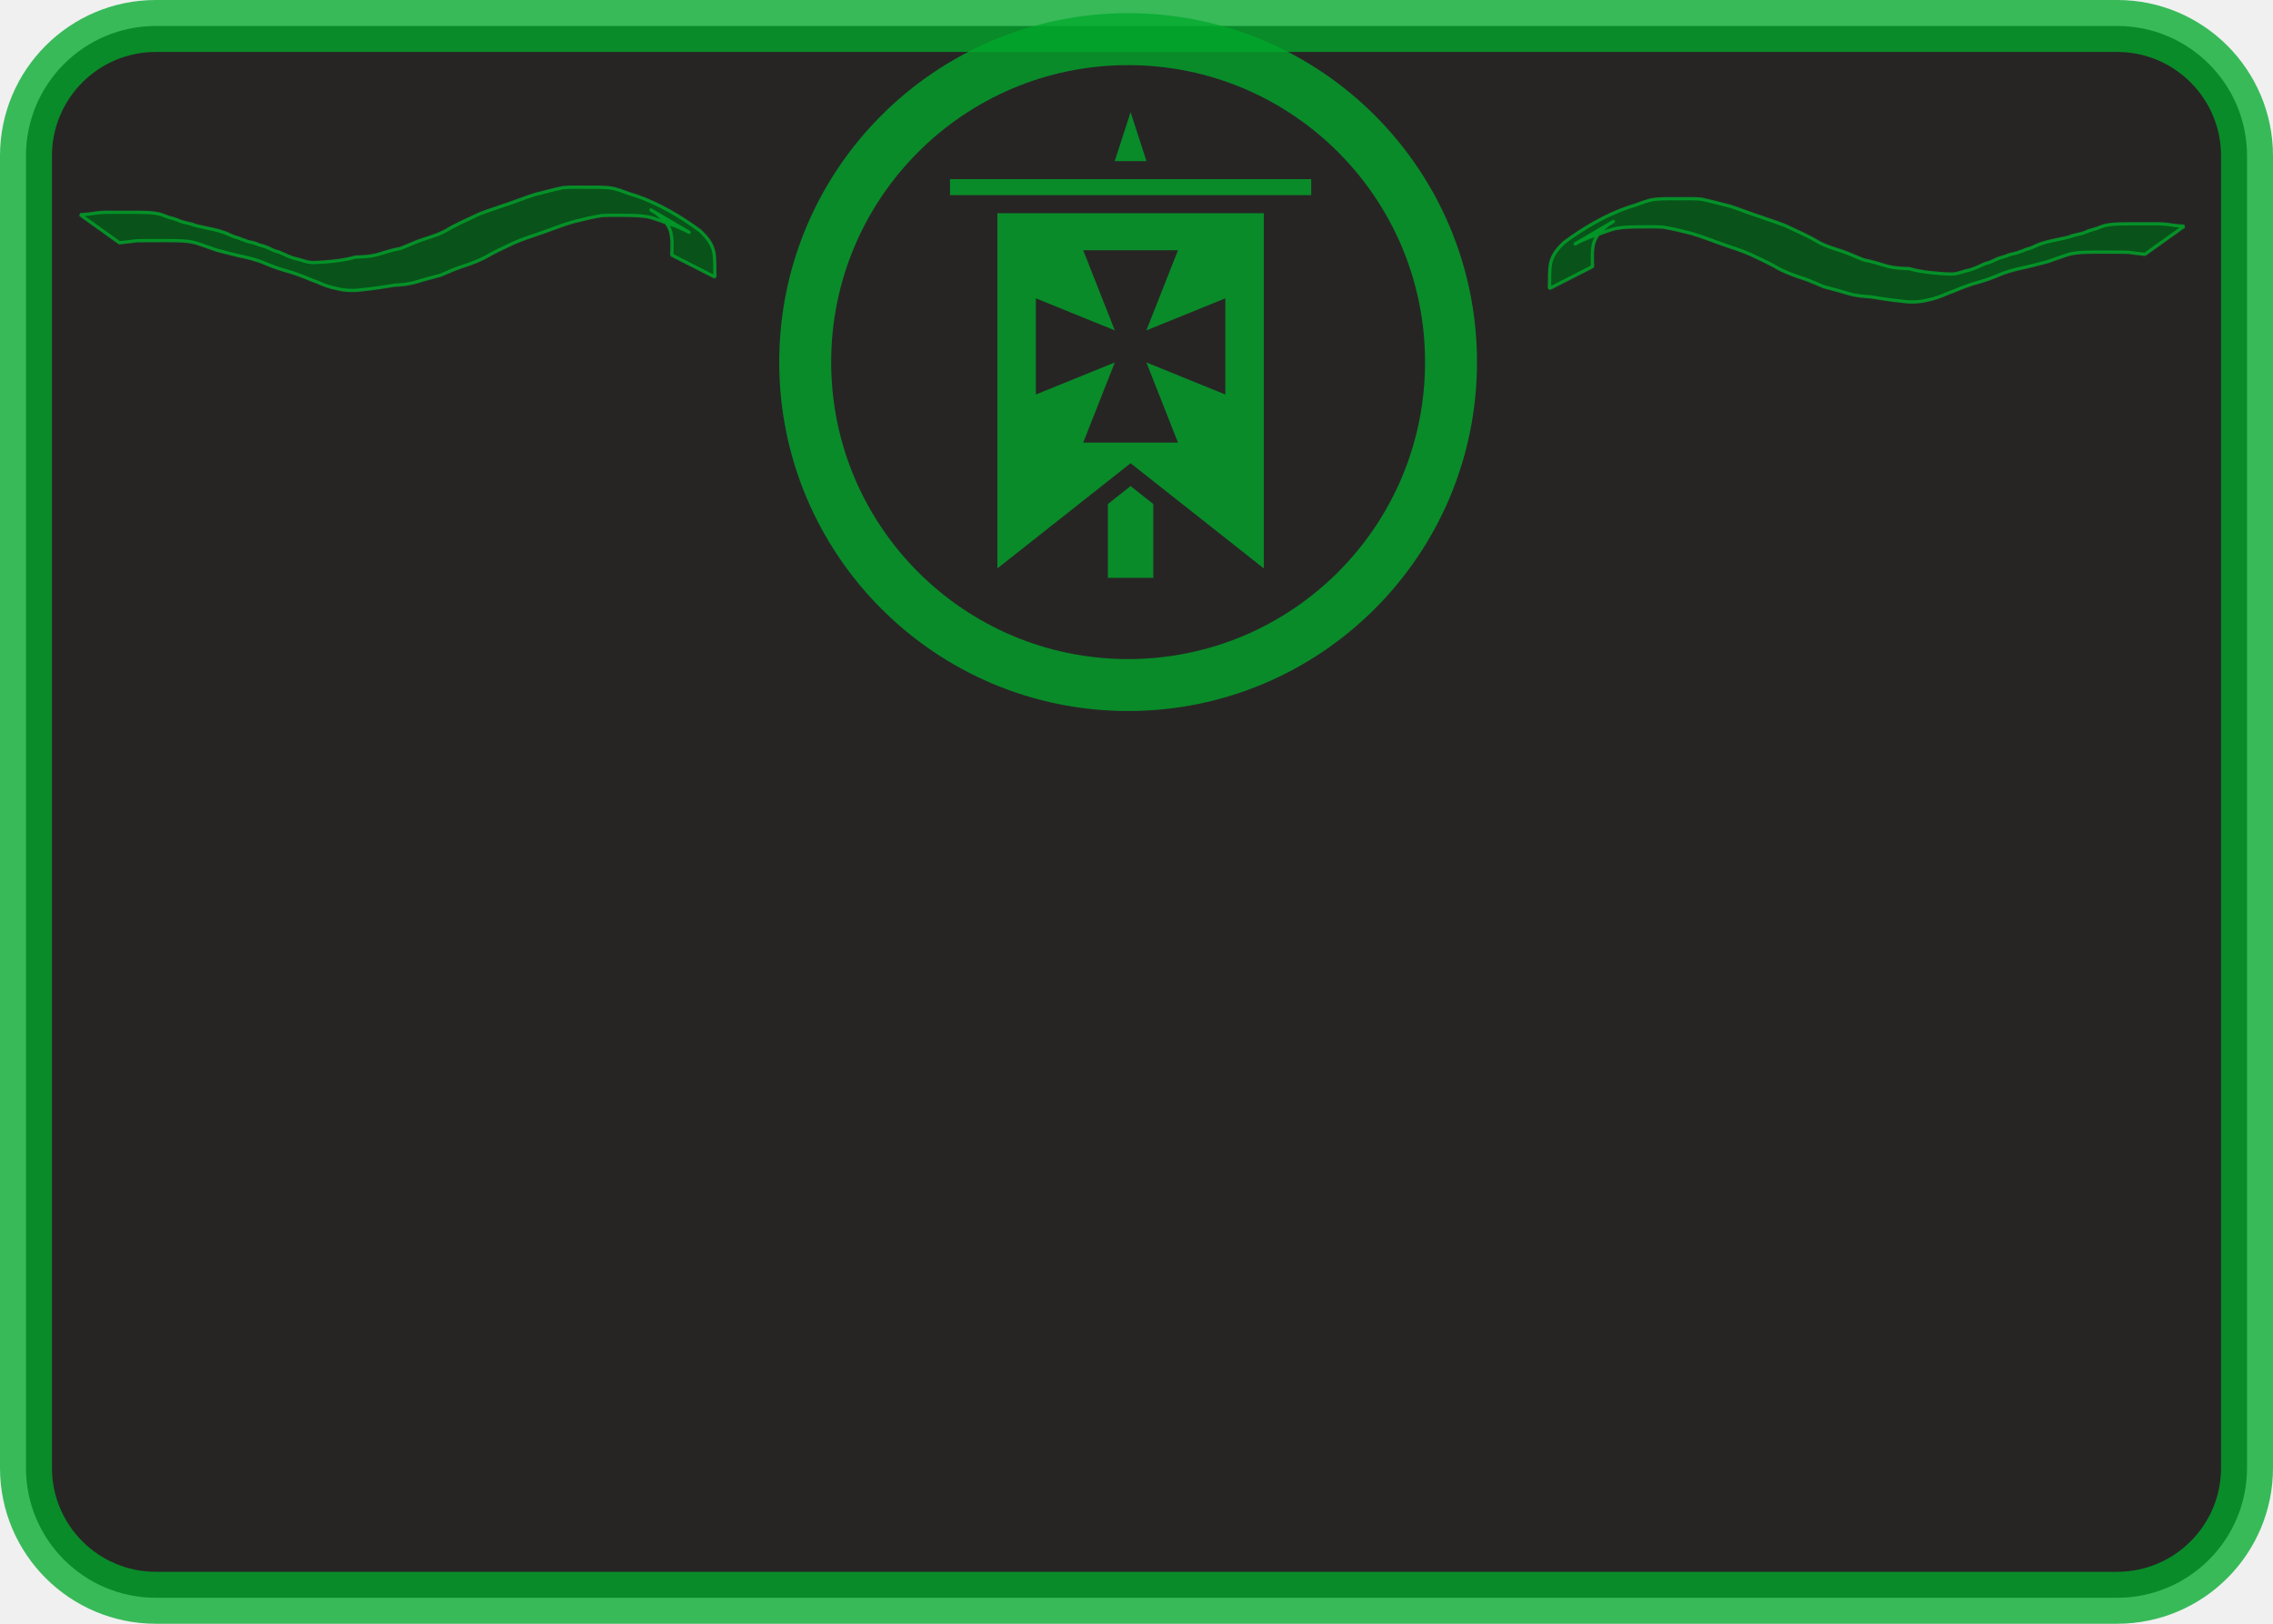
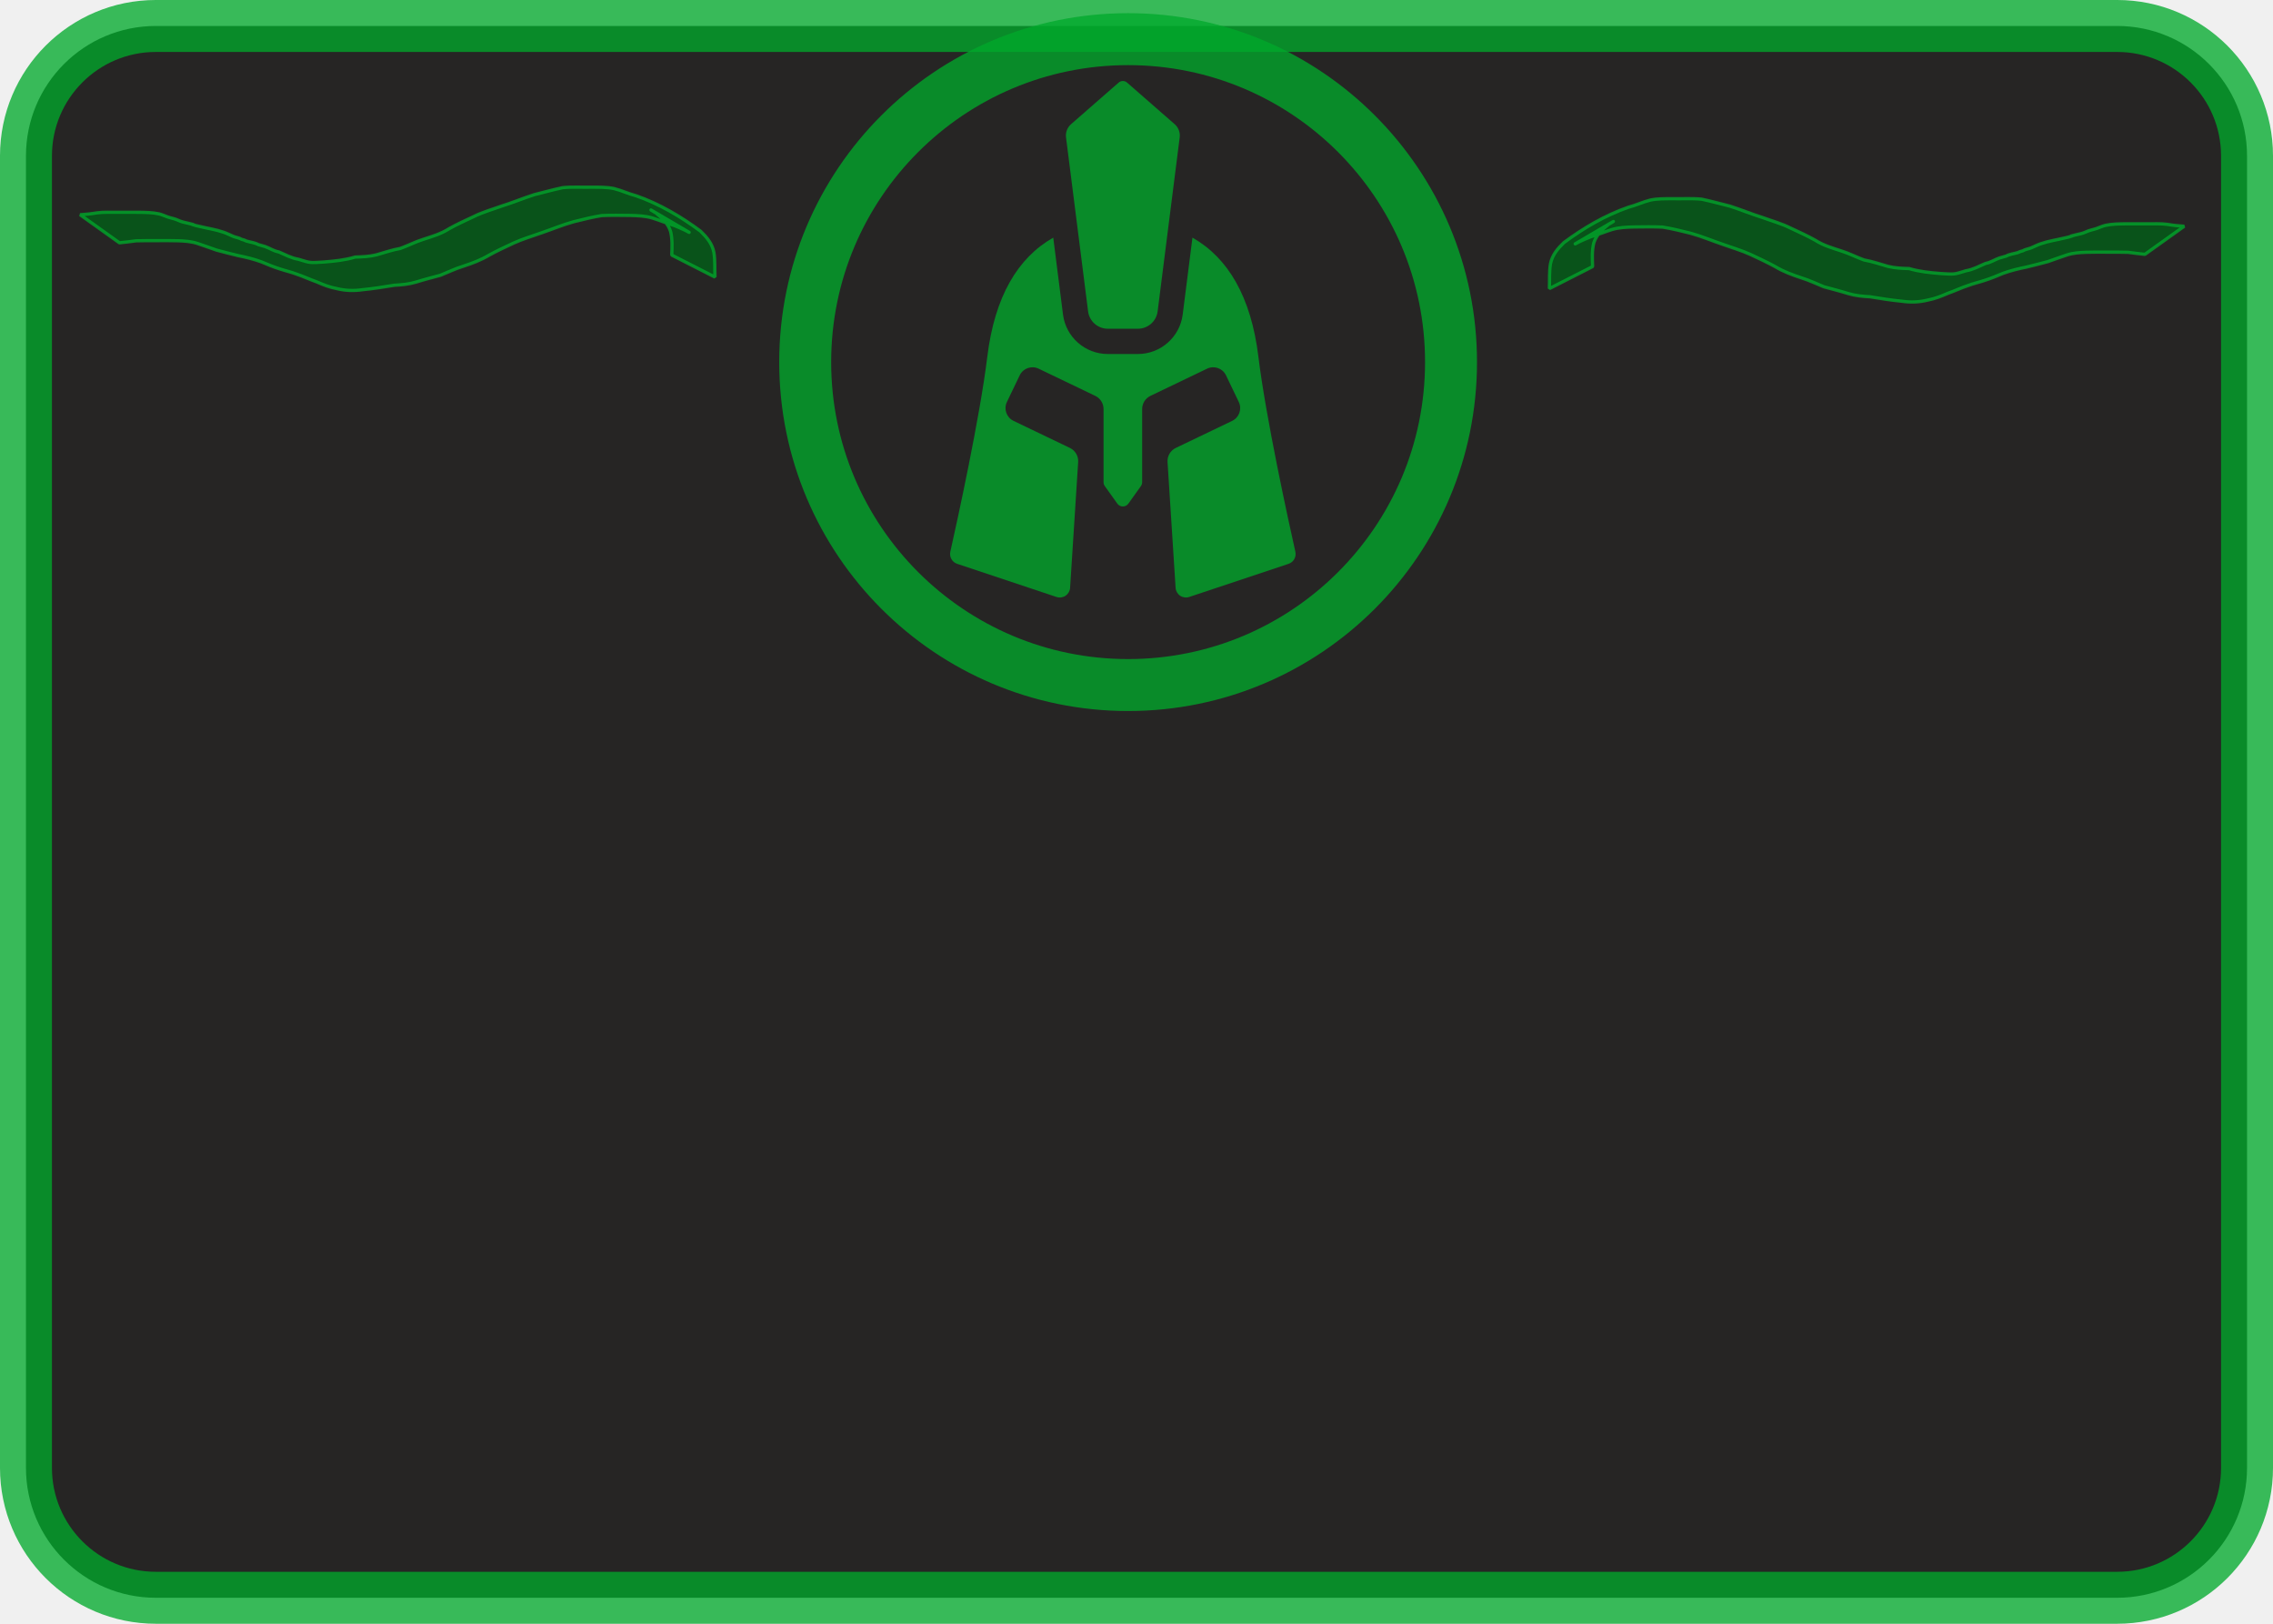
<svg xmlns="http://www.w3.org/2000/svg" width="700" height="500" viewBox="0 0 700 500" preserveAspectRatio="xMidYMid" version="1.1" id="svg1" xml:space="preserve">
  <defs id="defs1" />
  <rect x="-492" y="8" width="484" height="684" rx="40" ry="40" fill="#ffffff" stroke="#000000" stroke-width="16" id="rect1" transform="rotate(-90)" style="stroke:#00a92b;stroke-opacity:0.769;fill:#262524;fill-opacity:1" />
+   <path d="m 335.09,95.881 c 0.388,3.055 2.987,5.346 6.067,5.346 h 9.284 c 3.08,0 5.68,-2.291 6.067,-5.346 l 6.794,-53.569 c 0.194,-1.531 -0.386,-3.058 -1.548,-4.073 l -14.67,-12.818 c -0.368,-0.322 -0.827,-0.482 -1.285,-0.482 -0.459,0 -0.917,0.16 -1.285,0.482 l -14.669,12.818 c -1.162,1.015 -1.742,2.542 -1.548,4.073 l 6.794,53.569 z m 52.453,13.961 C 385.281,91.355 378.169,79.37 367.232,73.177 l -3.004,23.683 c -0.878,6.926 -6.806,12.15 -13.788,12.15 h -9.284 c -6.982,0 -12.909,-5.223 -13.788,-12.15 l -3.004,-23.683 c -10.937,6.193 -18.05,18.178 -20.311,36.665 -2.302,18.821 -9.246,50.499 -11.386,60.055 -0.357,1.596 0.549,3.206 2.101,3.724 l 30.592,10.204 c 0.939,0.313 1.971,0.172 2.791,-0.38 0.821,-0.553 1.34,-1.455 1.402,-2.443 l 2.482,-38.726 c 0.117,-1.831 -0.889,-3.55 -2.543,-4.344 l -17.353,-8.329 c -2.173,-1.043 -3.09,-3.65 -2.046,-5.823 l 3.939,-8.208 c 1.042,-2.172 3.651,-3.089 5.823,-2.046 l 17.442,8.372 c 1.56,0.749 2.555,2.328 2.555,4.058 0,6.508 0,18.085 0,22.518 0,0.436 0.136,0.86 0.389,1.214 l 3.855,5.396 c 0.392,0.549 1.026,0.875 1.701,0.875 0.675,0 1.309,-0.326 1.701,-0.875 l 3.855,-5.396 c 0.253,-0.354 0.389,-0.779 0.389,-1.214 0,-4.435 0,-16.011 0,-22.518 0,-1.731 0.994,-3.309 2.555,-4.058 l 17.442,-8.372 c 2.172,-1.042 4.781,-0.133 5.823,2.046 l 3.94,8.208 c 1.043,2.173 0.127,4.781 -2.046,5.823 l -17.354,8.329 c -1.654,0.794 -2.661,2.513 -2.543,4.344 l 2.482,38.726 c 0.064,0.987 0.582,1.891 1.403,2.443 0.821,0.553 1.852,0.693 2.791,0.38 l 30.592,-10.204 c 1.554,-0.518 2.459,-2.125 2.1,-3.724 -2.141,-9.556 -9.085,-41.234 -11.387,-60.055 z" id="path1-9" style="fill:#00a92b;fill-opacity:0.769;stroke-width:13.254" />
  <circle style="fill:#00cb16;fill-opacity:0;stroke:#00a92b;stroke-width:16;stroke-miterlimit:0;stroke-dasharray:none;stroke-opacity:0.769" id="path1" cx="347.417" cy="111.501" r="99.446" />
  <path style="fill:#006018;fill-opacity:0.769;stroke:#00a92b;stroke-width:1;stroke-miterlimit:0;stroke-dasharray:none;stroke-opacity:0.769" id="path2" d="m 220.191,85.33 c -0.118,-2.544 0.08,-5.085 -0.335,-7.605 -0.528,-2.718 -2.198,-4.69 -4.127,-6.555 -6.012,-4.472 -12.742,-8.43 -19.88,-10.902 -2.295,-0.591 -4.421,-1.619 -6.72,-2.199 -2.266,-0.478 -4.596,-0.421 -6.898,-0.435 -2.978,0.069 -5.969,-0.151 -8.935,0.152 -2.922,0.609 -5.789,1.421 -8.685,2.135 -3.374,1.071 -6.644,2.443 -10.031,3.499 -2.919,1.069 -5.915,1.877 -8.697,3.275 -2.554,1.211 -5.154,2.351 -7.611,3.751 -2.434,1.566 -5.166,2.352 -7.882,3.242 -2.429,0.742 -4.694,1.938 -7.082,2.805 -2.53,0.441 -4.941,1.286 -7.405,1.983 -2.129,0.521 -4.321,0.619 -6.502,0.673 -3.148,0.946 -6.428,1.269 -9.69,1.526 -1.543,0.034 -3.104,0.31 -4.643,0.041 -1.066,-0.186 -2.151,-0.618 -3.2,-0.894 -2.135,-0.337 -4.056,-1.42 -6.025,-2.258 -1.505,-0.252 -2.773,-1.135 -4.182,-1.642 -0.296,-0.107 -1.797,-0.522 -2.137,-0.617 -1.109,-0.62 -2.394,-0.704 -3.578,-1.065 -0.248,-0.075 -0.473,-0.21 -0.71,-0.315 -0.272,-0.076 -0.544,-0.151 -0.816,-0.227 -0.787,-0.486 -1.739,-0.574 -2.577,-0.912 -1.055,-0.426 -1.982,-0.954 -3.08,-1.307 -2.355,-0.82 -4.827,-1.149 -7.234,-1.743 -0.383,-0.087 -0.772,-0.154 -1.15,-0.262 -3.128,-0.895 1.085,0.144 -2.195,-0.677 -1.149,-0.288 -2.151,-0.421 -3.227,-0.93 -1.045,-0.516 -2.215,-0.684 -3.304,-1.059 -0.936,-0.323 -1.736,-0.727 -2.709,-0.96 -1.987,-0.432 -4.025,-0.445 -6.048,-0.482 -2.191,0.007 -4.381,-0.016 -6.572,-0.002 -2.157,0.044 -4.32,-0.118 -6.462,0.172 -1.718,0.299 -3.448,0.474 -5.187,0.587 0,0 12.106,8.65 12.106,8.65 v 0 c 1.729,-0.16 3.446,-0.396 5.168,-0.618 2.135,-0.084 4.273,-0.027 6.41,-0.051 2.182,0.004 4.366,-0.039 6.547,0.04 1.965,0.076 3.945,0.198 5.83,0.806 1.971,0.711 3.972,1.325 5.932,2.065 2.217,0.587 4.435,1.173 6.666,1.702 2.412,0.482 4.804,1.057 7.118,1.904 1.902,0.793 3.8,1.595 5.772,2.205 1.676,0.563 3.415,0.938 5.071,1.576 2.108,0.691 4.112,1.664 6.21,2.389 1.993,0.878 4.017,1.677 6.169,2.071 2.655,0.657 5.274,0.744 7.995,0.347 3.285,-0.314 6.534,-0.833 9.786,-1.367 2.263,-0.113 4.525,-0.331 6.706,-0.989 2.47,-0.777 4.966,-1.4 7.46,-2.081 2.33,-0.935 4.594,-2.045 7.002,-2.774 2.788,-0.92 5.539,-1.932 8.062,-3.464 2.452,-1.342 4.998,-2.508 7.526,-3.698 2.762,-1.265 5.702,-2.097 8.554,-3.133 3.321,-1.126 6.561,-2.501 9.943,-3.429 2.853,-0.702 5.707,-1.427 8.611,-1.886 2.952,-0.133 5.909,-0.067 8.862,-0.039 2.261,0.062 4.549,0.138 6.732,0.791 2.221,0.703 4.382,1.585 6.612,2.263 1.174,0.465 2.339,0.939 3.472,1.501 0.403,0.2 1.584,0.85 1.197,0.621 -3.374,-2.001 -16.107,-9.445 -10.161,-5.939 1.892,1.567 3.714,3.263 4.473,5.674 0.593,2.395 0.457,4.834 0.362,7.285 z" />
  <path style="fill:#006018;fill-opacity:0.769;stroke:#00a92b;stroke-width:1;stroke-miterlimit:0;stroke-dasharray:none;stroke-opacity:0.769" id="path2-5" d="m 477.146,88.876 c 0.118,-2.544 -0.08,-5.085 0.335,-7.605 0.528,-2.718 2.198,-4.69 4.127,-6.555 6.012,-4.472 12.742,-8.43 19.88,-10.902 2.295,-0.591 4.421,-1.619 6.72,-2.199 2.266,-0.478 4.596,-0.421 6.898,-0.435 2.978,0.069 5.969,-0.151 8.935,0.152 2.922,0.609 5.789,1.421 8.685,2.135 3.374,1.071 6.644,2.443 10.031,3.499 2.919,1.069 5.915,1.877 8.697,3.275 2.554,1.211 5.154,2.351 7.611,3.751 2.434,1.566 5.166,2.352 7.882,3.242 2.429,0.742 4.694,1.938 7.082,2.805 2.53,0.441 4.941,1.286 7.405,1.983 2.129,0.521 4.321,0.619 6.502,0.673 3.148,0.946 6.428,1.269 9.69,1.526 1.543,0.034 3.104,0.31 4.643,0.041 1.066,-0.186 2.151,-0.618 3.2,-0.894 2.135,-0.337 4.056,-1.42 6.025,-2.258 1.505,-0.252 2.773,-1.135 4.182,-1.642 0.296,-0.107 1.797,-0.522 2.137,-0.617 1.109,-0.62 2.394,-0.704 3.578,-1.065 0.248,-0.075 0.473,-0.21 0.71,-0.315 0.272,-0.076 0.544,-0.151 0.816,-0.227 0.787,-0.486 1.739,-0.574 2.577,-0.912 1.055,-0.426 1.982,-0.954 3.08,-1.307 2.355,-0.82 4.827,-1.149 7.234,-1.743 0.383,-0.087 0.772,-0.154 1.15,-0.262 3.128,-0.895 -1.085,0.144 2.195,-0.677 1.149,-0.288 2.151,-0.421 3.227,-0.93 1.045,-0.516 2.215,-0.684 3.304,-1.059 0.936,-0.323 1.736,-0.727 2.709,-0.96 1.987,-0.432 4.025,-0.445 6.048,-0.482 2.191,0.007 4.381,-0.016 6.572,-0.002 2.157,0.044 4.32,-0.118 6.462,0.172 1.718,0.299 3.448,0.474 5.187,0.587 0,0 -12.106,8.65 -12.106,8.65 v 0 c -1.729,-0.16 -3.446,-0.396 -5.168,-0.618 -2.135,-0.084 -4.273,-0.027 -6.41,-0.051 -2.182,0.004 -4.366,-0.039 -6.547,0.04 -1.965,0.076 -3.945,0.198 -5.83,0.806 -1.971,0.711 -3.972,1.325 -5.932,2.065 -2.217,0.587 -4.435,1.173 -6.666,1.702 -2.412,0.482 -4.804,1.057 -7.118,1.904 -1.902,0.793 -3.8,1.595 -5.772,2.205 -1.676,0.563 -3.415,0.938 -5.071,1.576 -2.108,0.691 -4.112,1.664 -6.21,2.389 -1.993,0.878 -4.017,1.677 -6.169,2.071 -2.655,0.657 -5.274,0.744 -7.995,0.347 -3.285,-0.314 -6.534,-0.833 -9.786,-1.367 -2.263,-0.113 -4.525,-0.331 -6.706,-0.989 -2.47,-0.777 -4.966,-1.4 -7.46,-2.081 -2.33,-0.935 -4.594,-2.045 -7.002,-2.774 -2.788,-0.92 -5.539,-1.932 -8.062,-3.464 -2.452,-1.342 -4.998,-2.508 -7.526,-3.698 -2.762,-1.265 -5.702,-2.097 -8.554,-3.133 -3.321,-1.126 -6.561,-2.501 -9.943,-3.429 -2.853,-0.702 -5.707,-1.427 -8.611,-1.886 -2.952,-0.133 -5.909,-0.067 -8.862,-0.039 -2.261,0.062 -4.549,0.138 -6.732,0.791 -2.221,0.703 -4.382,1.585 -6.612,2.263 -1.174,0.465 -2.339,0.939 -3.472,1.501 -0.403,0.2 -1.584,0.85 -1.197,0.621 3.374,-2.001 16.107,-9.445 10.161,-5.939 -1.892,1.567 -3.714,3.263 -4.473,5.674 -0.593,2.395 -0.457,4.834 -0.362,7.285 z" />
-   <path fill="#000000" d="m 348.183,34.54 -4.893,15.073 h 9.786 z m -55.618,20.625 v 4.927 h 111.235 v -4.927 z m 14.588,10.479 v 109.39 l 41.029,-32.391 41.029,32.391 V 65.645 Z m 26.441,11.414 h 29.176 l -9.726,24.679 24.314,-9.872 v 29.615 l -24.314,-9.872 9.726,24.679 h -29.176 l 9.725,-24.679 -24.314,9.872 V 91.867 l 24.314,9.872 z m 14.588,72.618 -6.99,5.522 v 22.735 h 13.98 v -22.735 z" id="path1-2" style="fill:#00a92b;fill-opacity:0.769;stroke-width:0.306" />
</svg>
